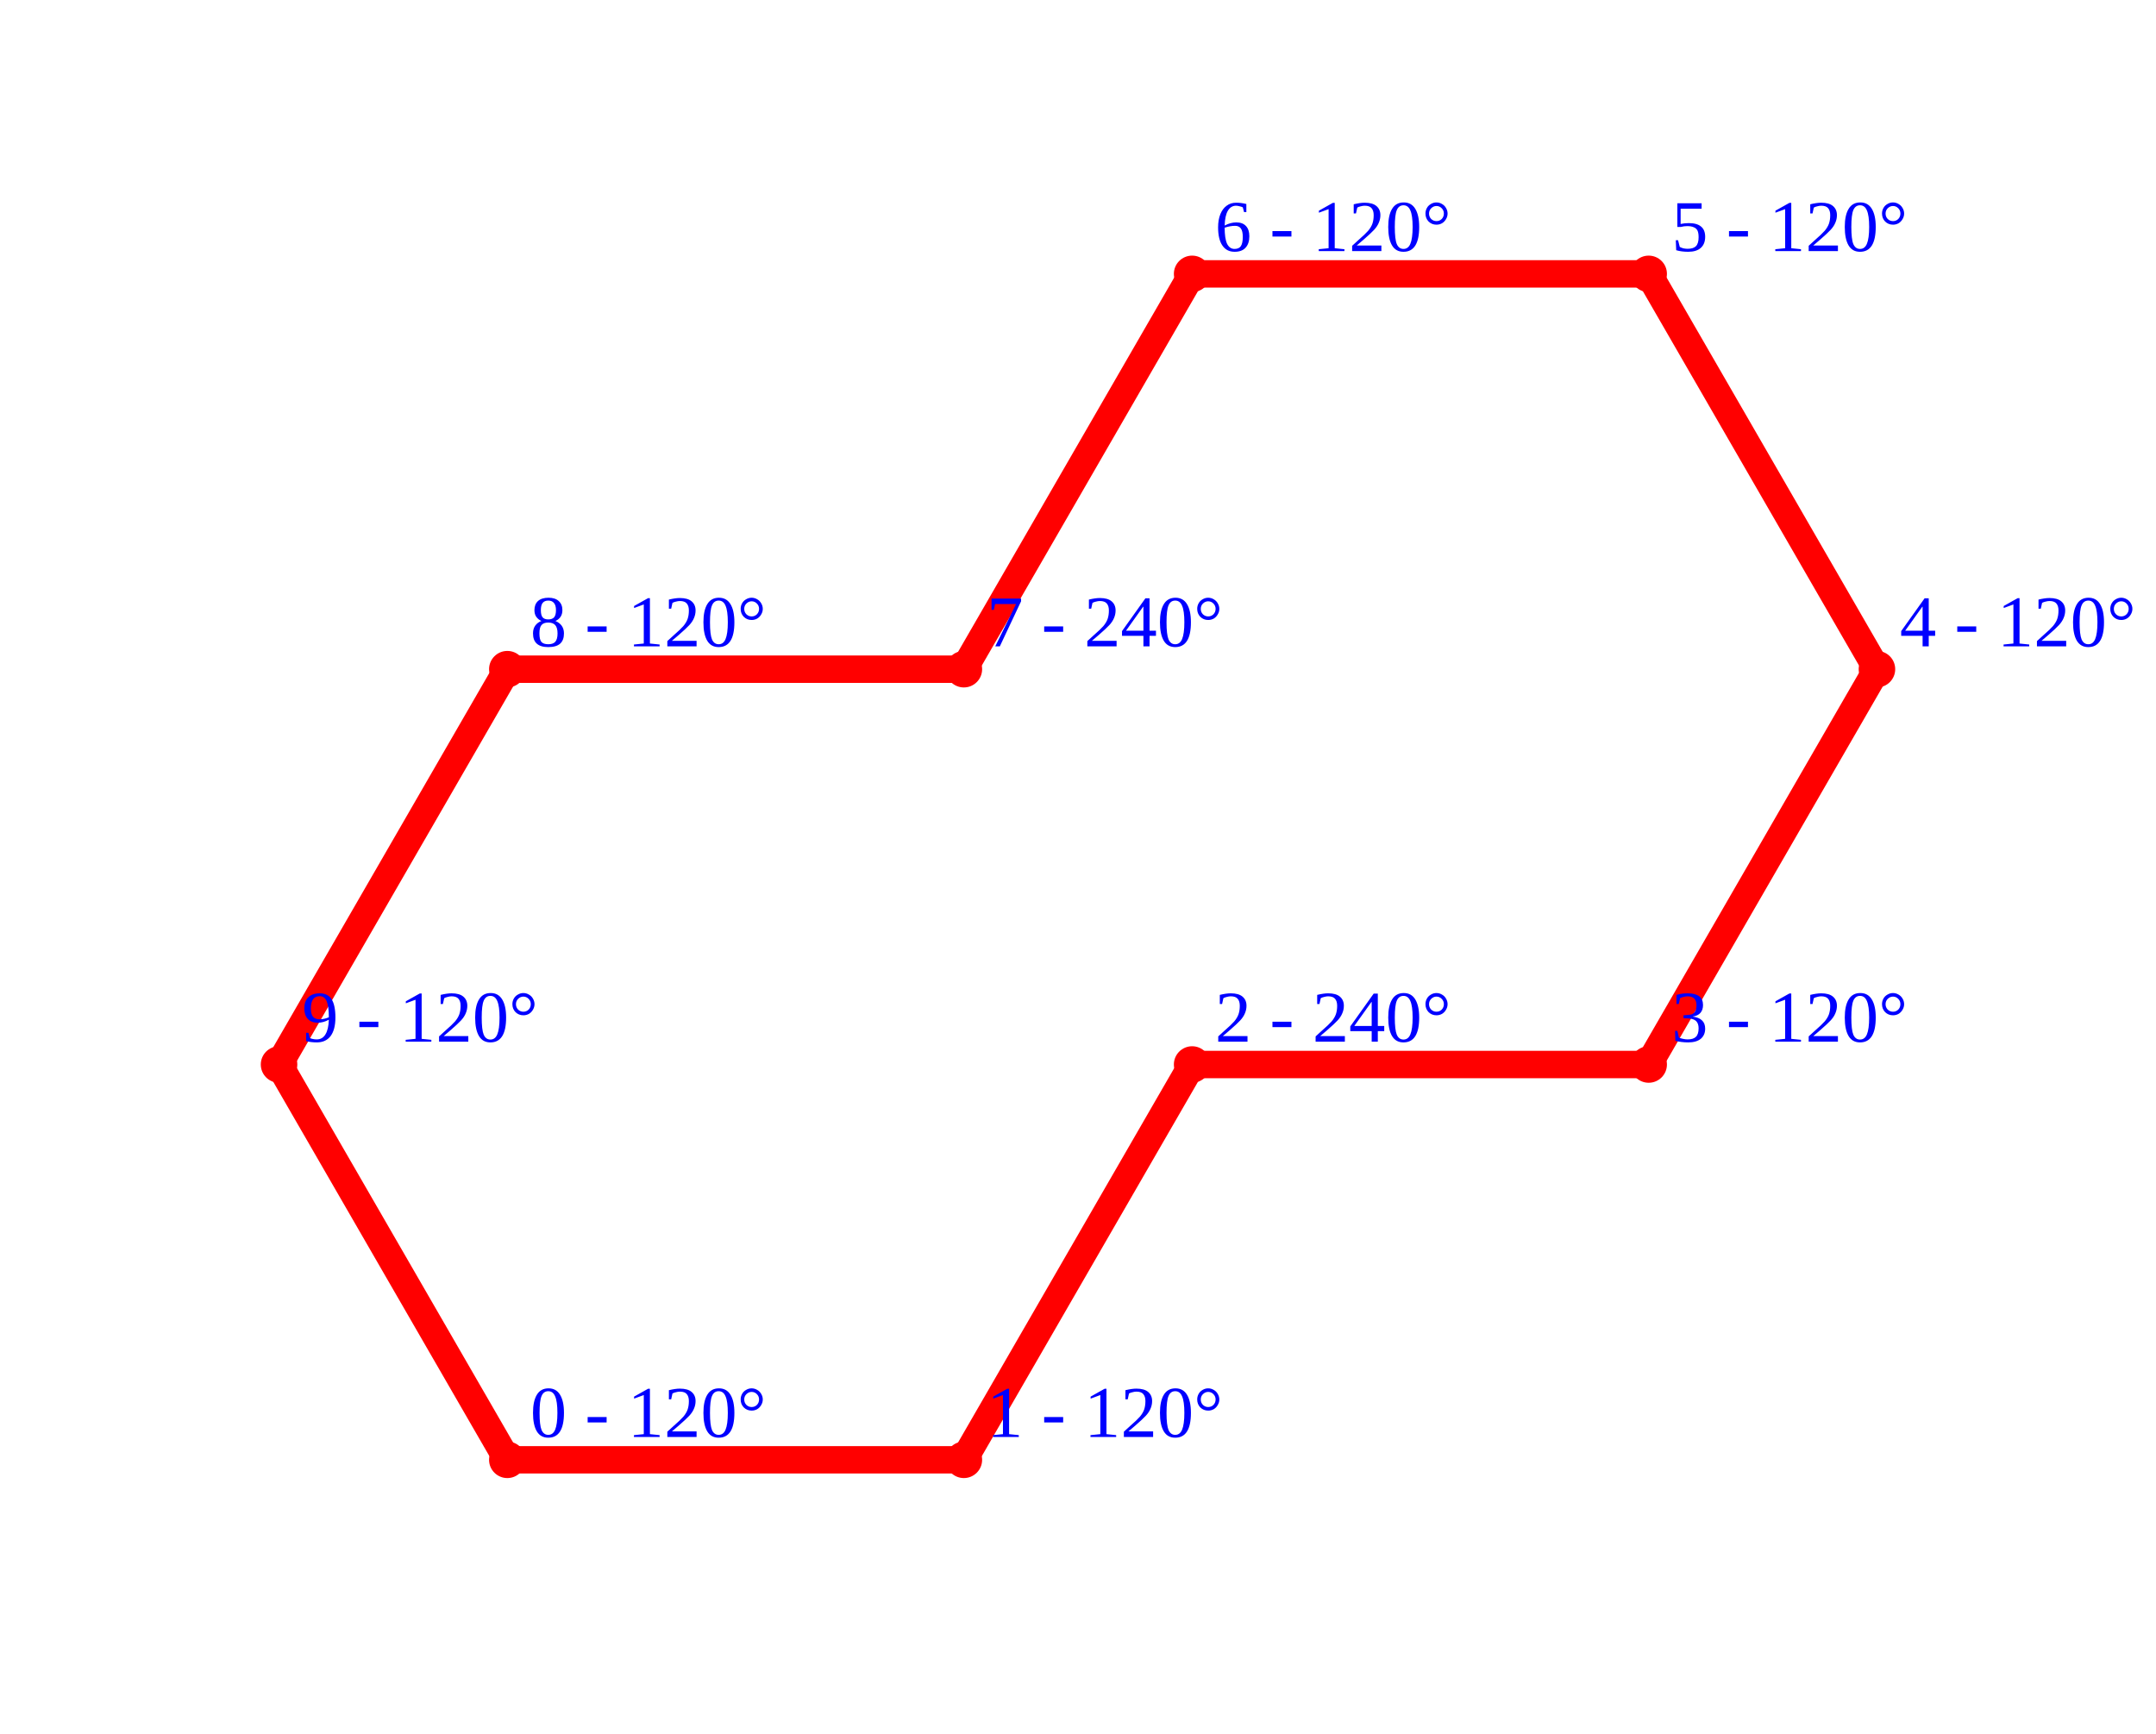
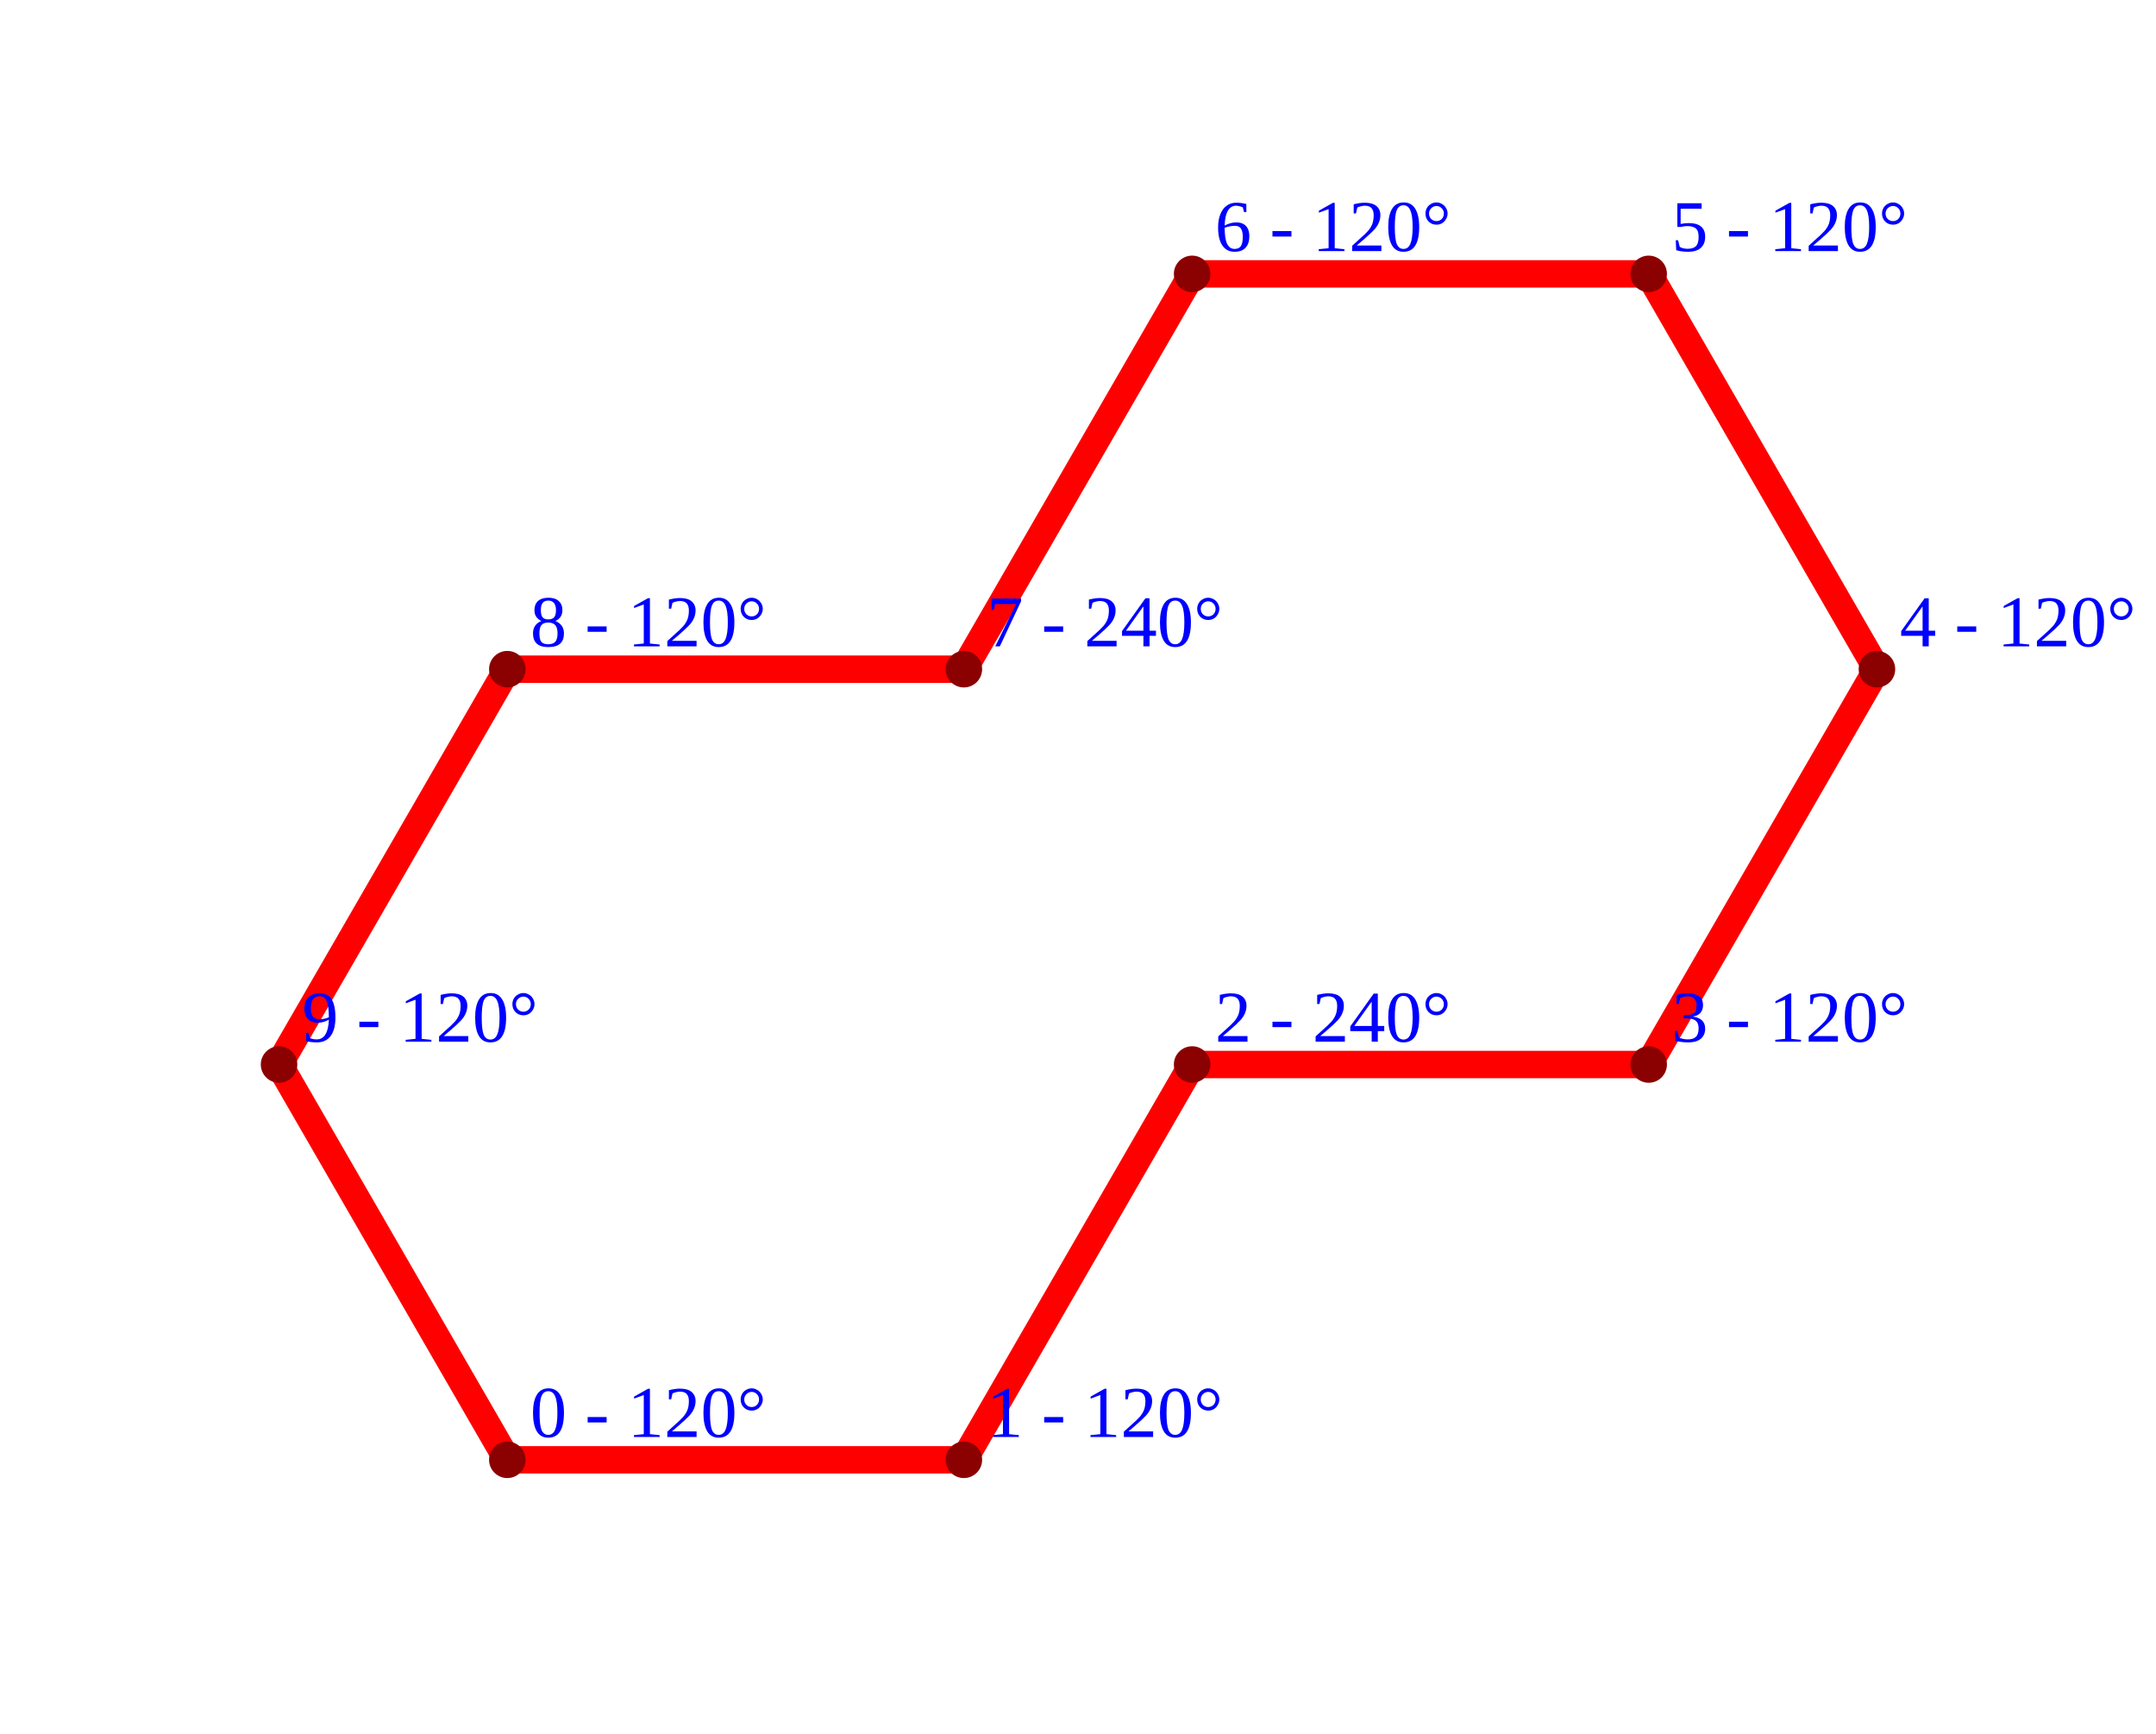
<svg xmlns="http://www.w3.org/2000/svg" width="235" height="189" viewBox="-55 -159.904 235 189.904">
  <g>
    <g stroke="red" stroke-width="3.0" fill="none">
      <polygon points="0,0 50,0 75,-43.301 125,-43.301 150,-86.603 125,-129.904 75,-129.904 50,-86.603 0,-86.603 -25,-43.301">
            </polygon>
    </g>
-     <g fill="red">
+     <g fill="darkred">
      <circle cx="0" cy="0" r="2.0" />
      <circle cx="50" cy="0" r="2.0" />
      <circle cx="75" cy="-43.301" r="2.0" />
      <circle cx="125" cy="-43.301" r="2.0" />
      <circle cx="150" cy="-86.603" r="2.0" />
      <circle cx="125" cy="-129.904" r="2.0" />
      <circle cx="75" cy="-129.904" r="2.0" />
      <circle cx="50" cy="-86.603" r="2.0" />
      <circle cx="0" cy="-86.603" r="2.0" />
      <circle cx="-25" cy="-43.301" r="2.0" />
    </g>
    <g font-size="8" fill="blue">
      <text x="2.5" y="-2.5">0 - 120°</text>
      <text x="52.5" y="-2.5">1 - 120°</text>
      <text x="77.5" y="-45.801">2 - 240°</text>
      <text x="127.5" y="-45.801">3 - 120°</text>
      <text x="152.5" y="-89.103">4 - 120°</text>
      <text x="127.5" y="-132.404">5 - 120°</text>
      <text x="77.5" y="-132.404">6 - 120°</text>
      <text x="52.5" y="-89.103">7 - 240°</text>
      <text x="2.5" y="-89.103">8 - 120°</text>
      <text x="-22.5" y="-45.801">9 - 120°</text>
    </g>
  </g>
</svg>
